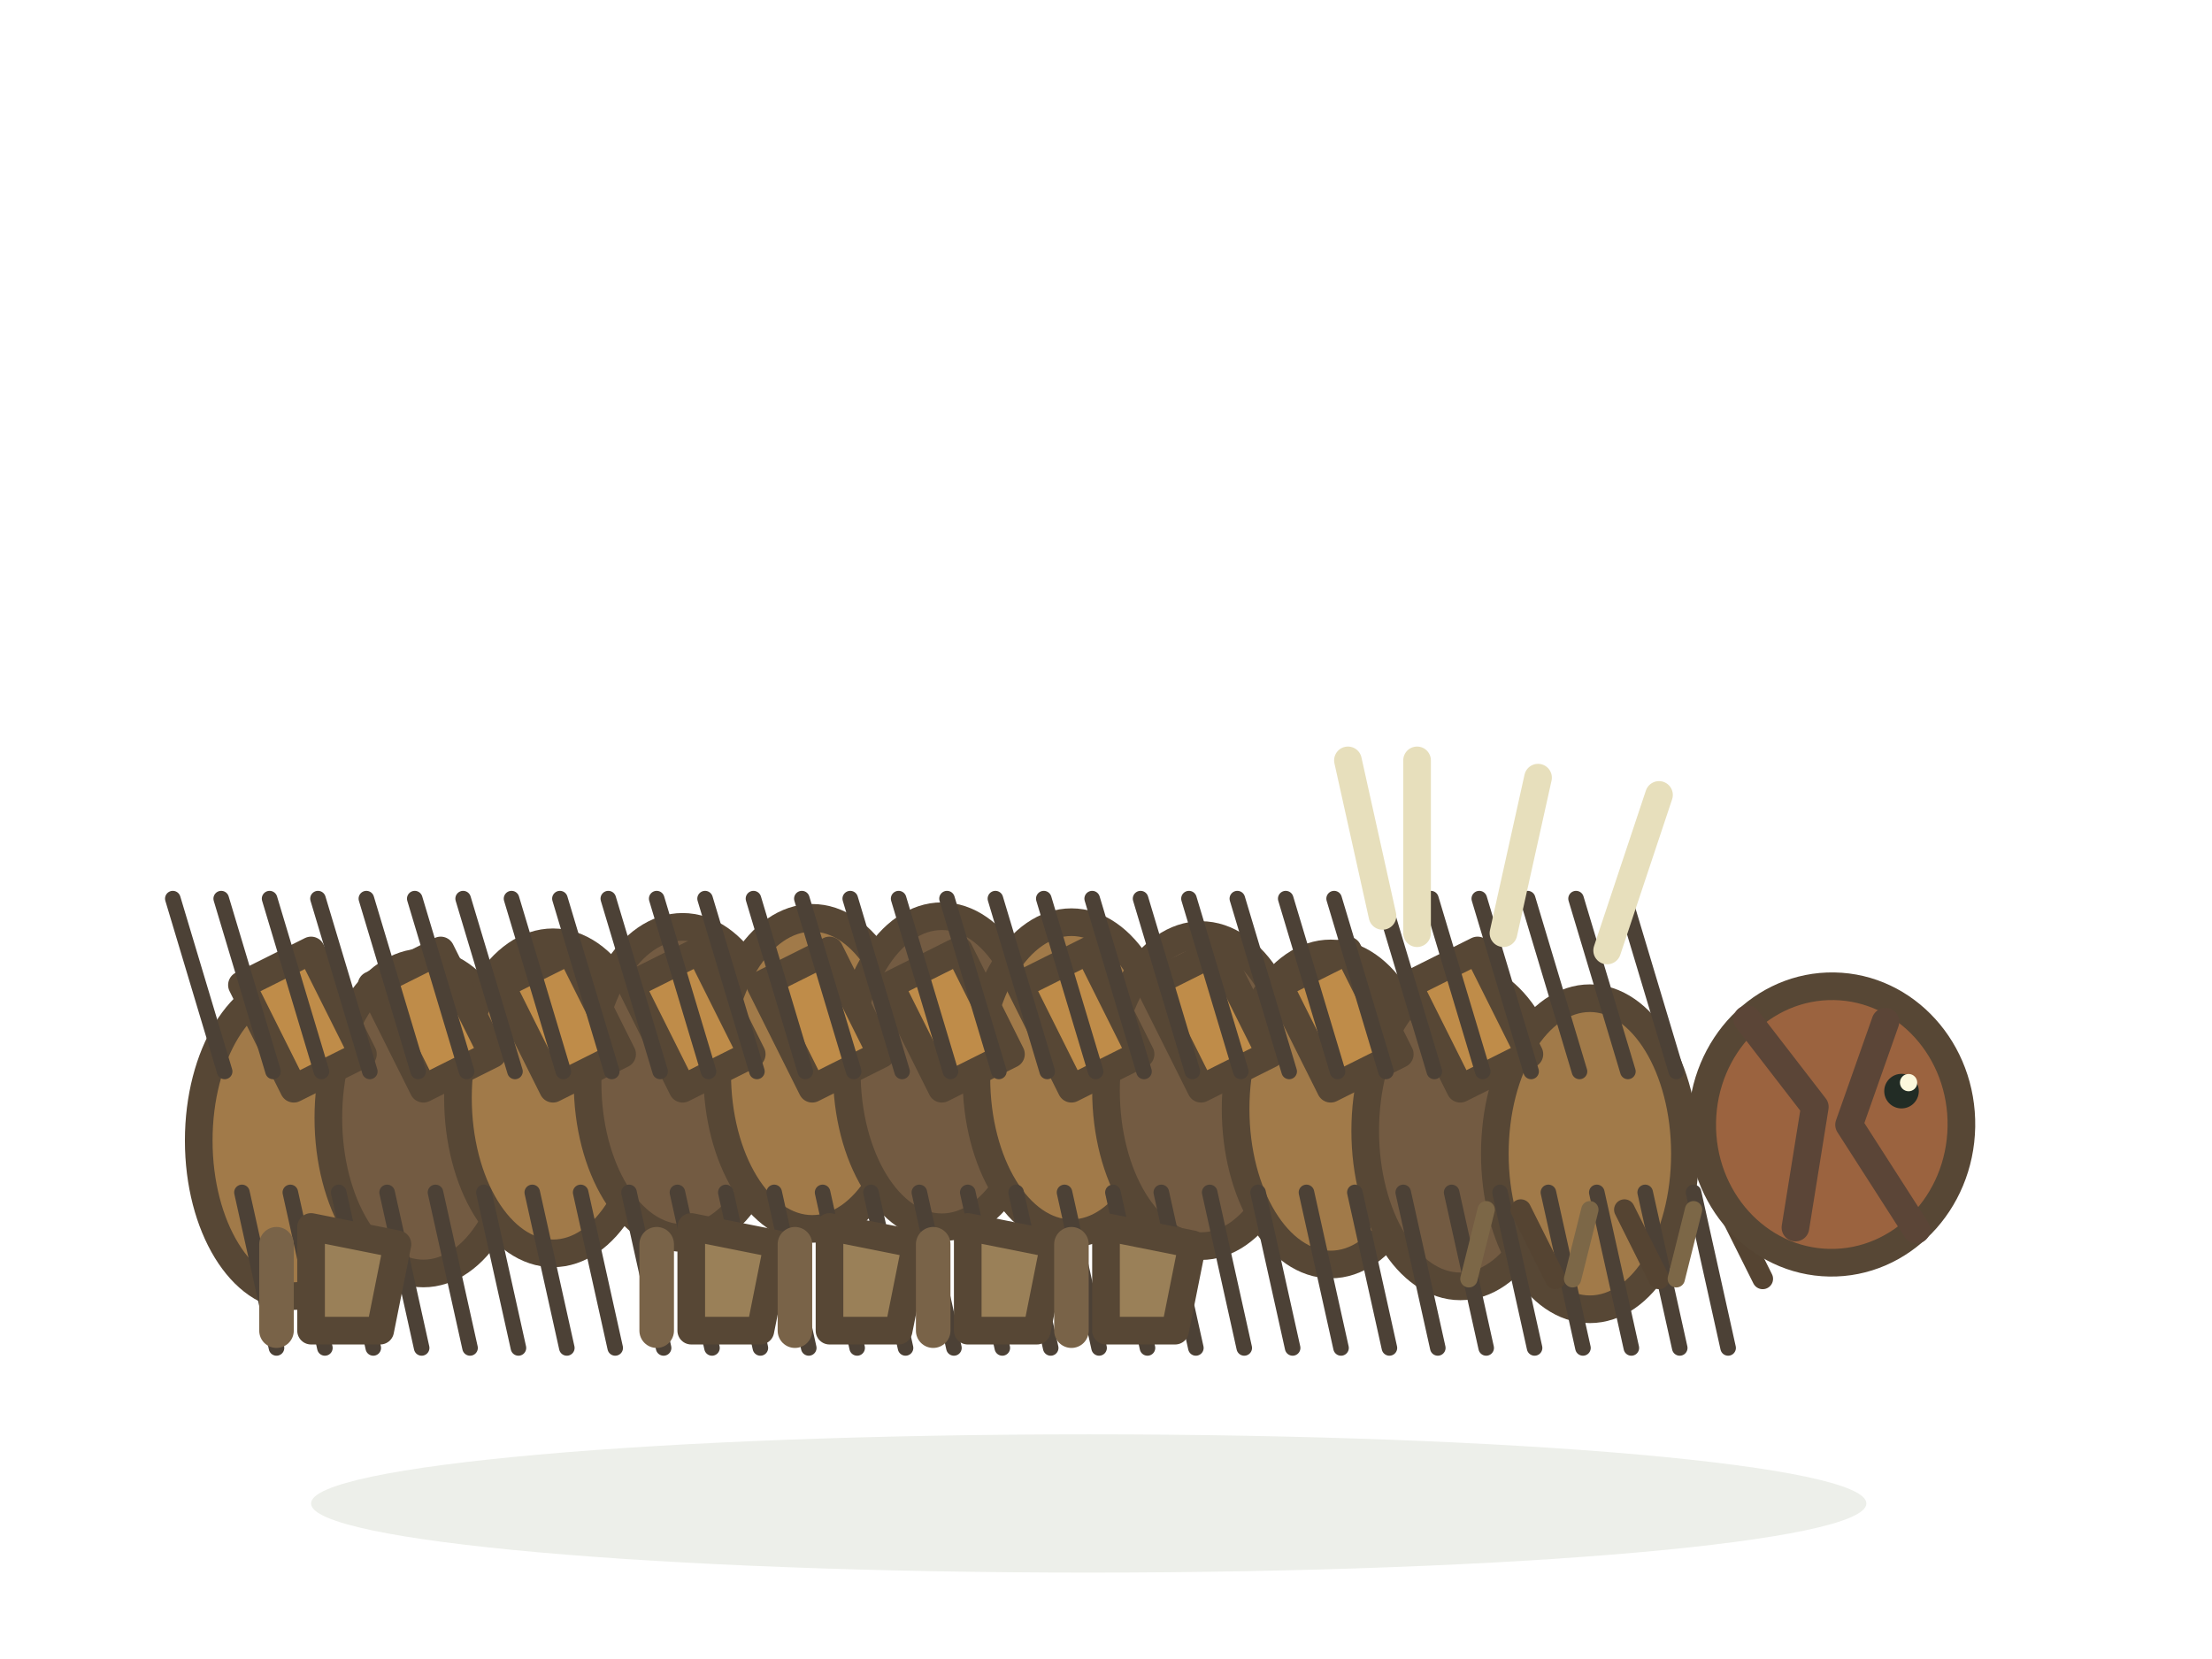
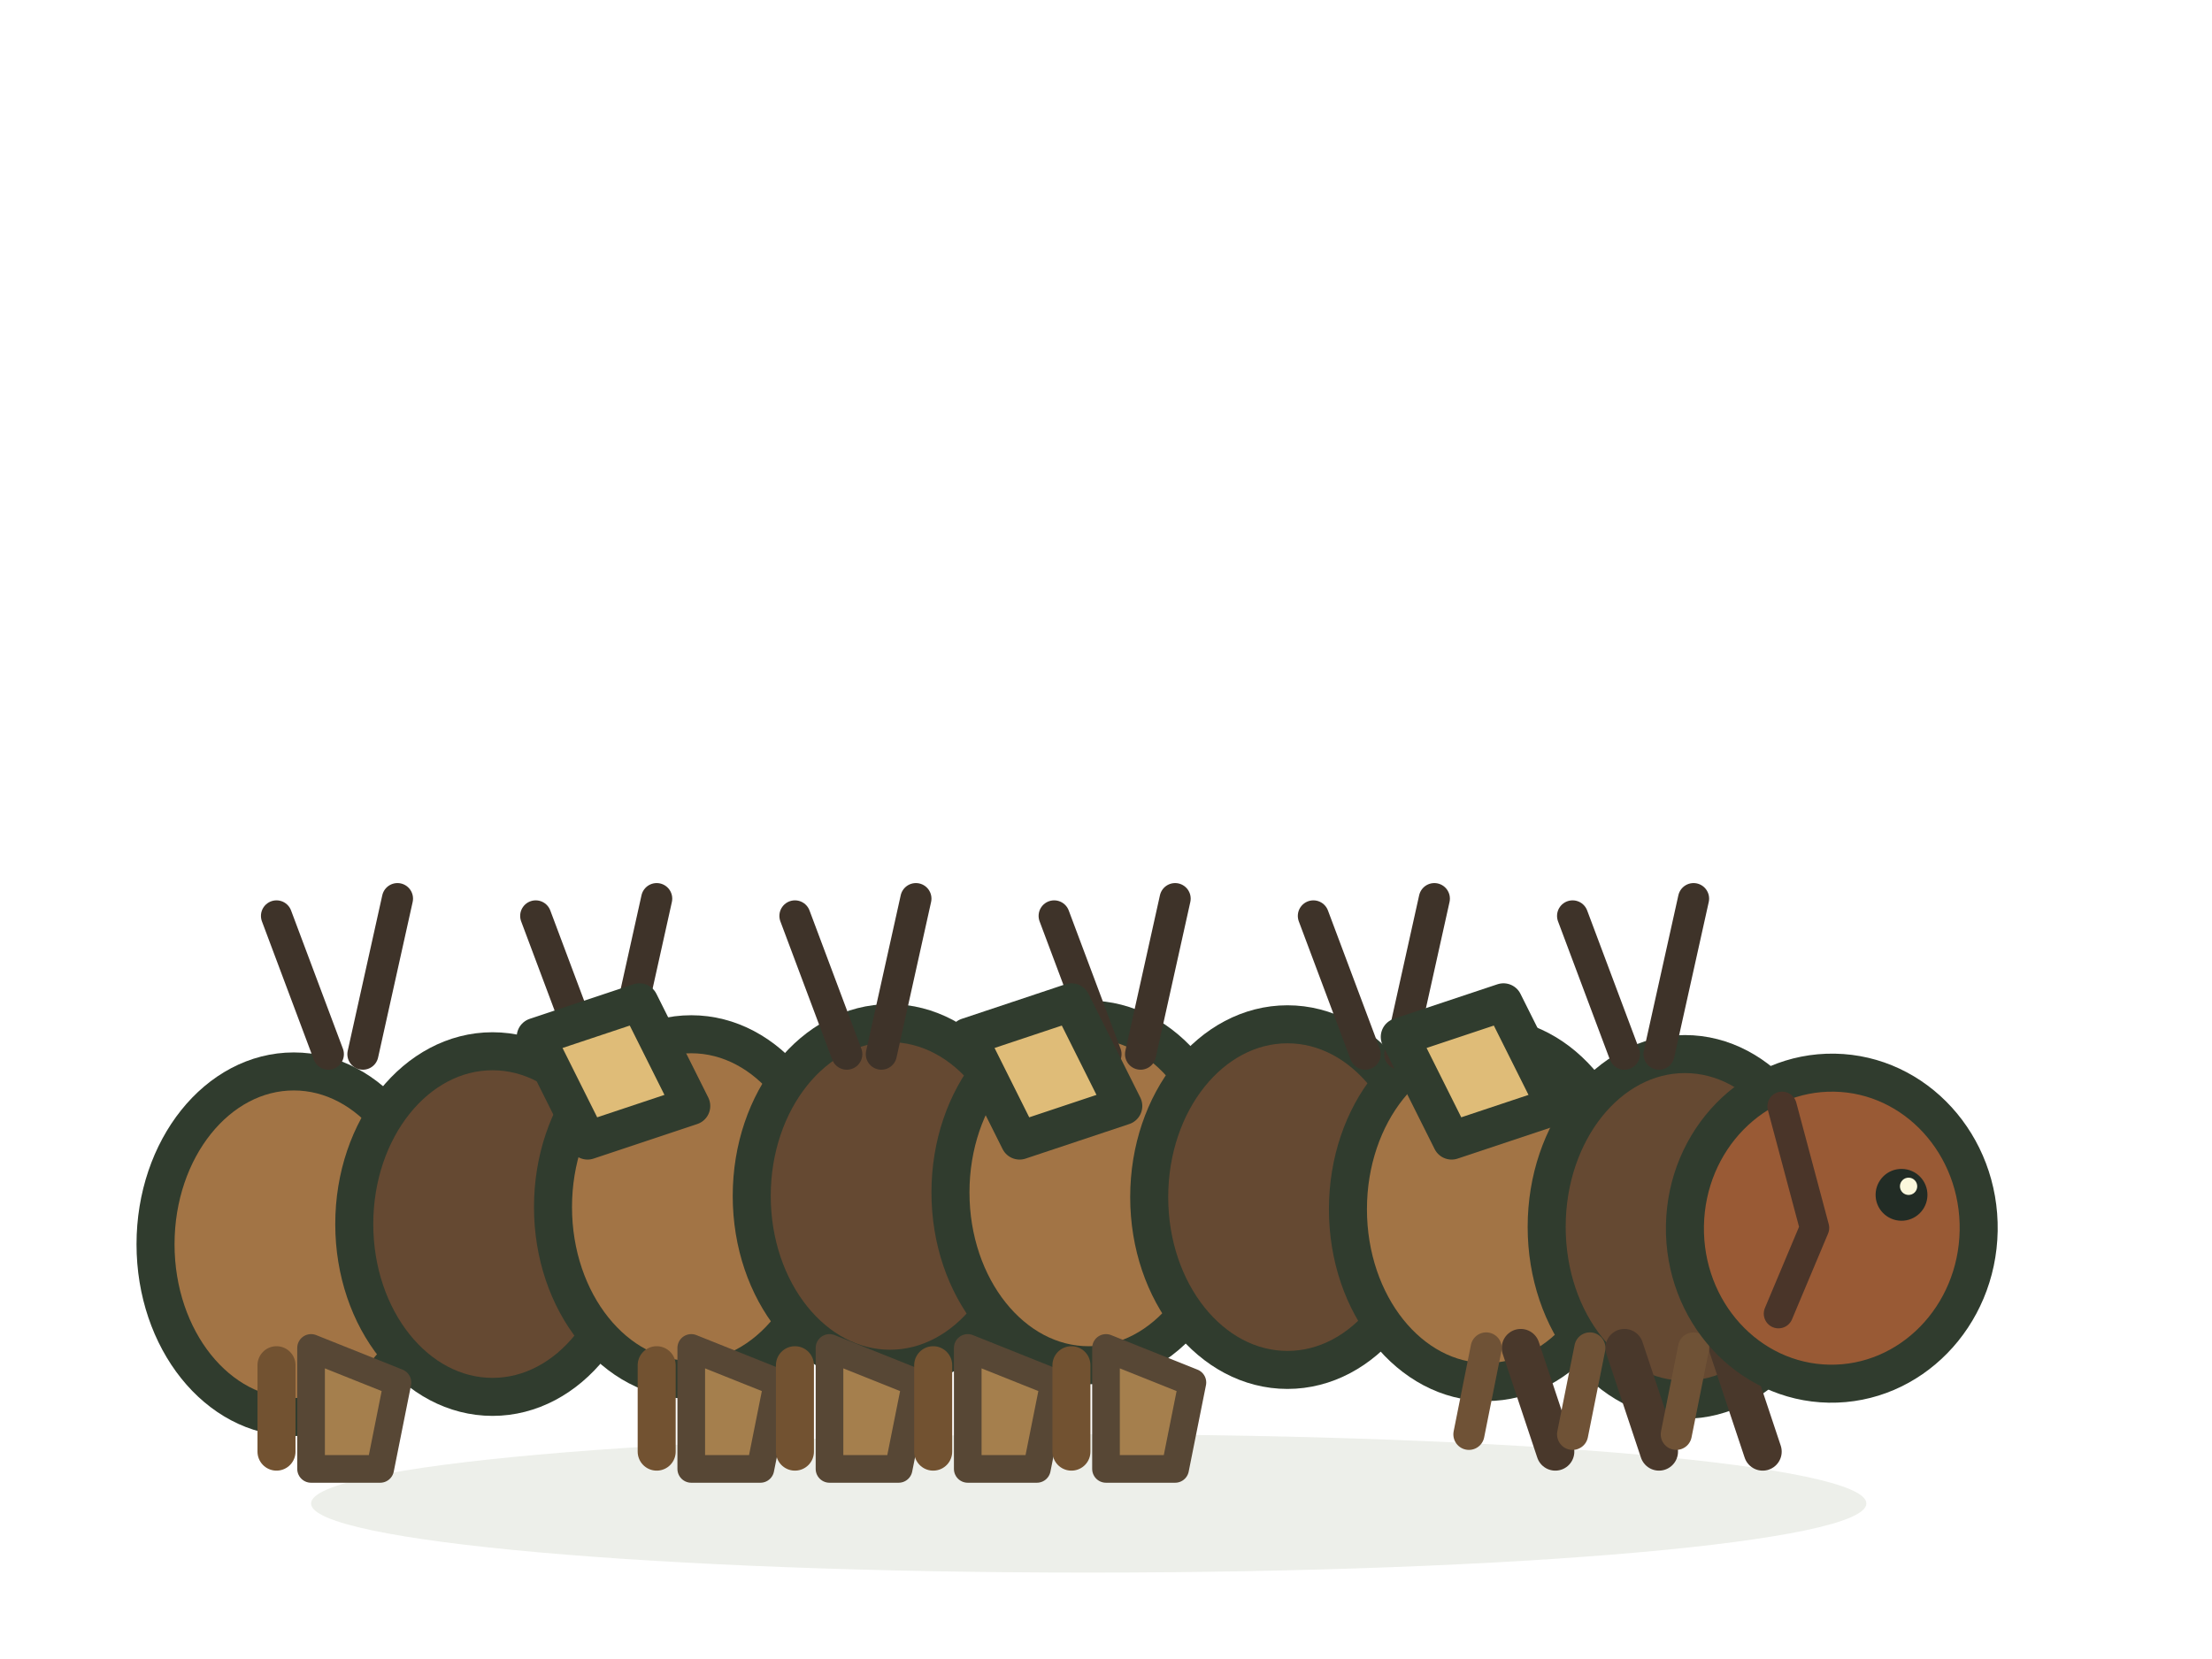
<svg xmlns="http://www.w3.org/2000/svg" viewBox="0 0 128 96" width="128" height="96">
  <defs>
    <g id="body">
-       <g data-part="segments">
-         <ellipse cx="17" cy="66" rx="5.5" ry="9" fill="#a17a49" />
-         <ellipse cx="24.5" cy="64.691" rx="5.5" ry="9" fill="#735b42" />
-         <ellipse cx="32" cy="63.527" rx="5.5" ry="9" fill="#a17a49" />
-         <ellipse cx="39.5" cy="62.634" rx="5.5" ry="9" fill="#735b42" />
-         <ellipse cx="47" cy="62.112" rx="5.5" ry="9" fill="#a17a49" />
-         <ellipse cx="54.5" cy="62.018" rx="5.5" ry="9" fill="#735b42" />
-         <ellipse cx="62" cy="62.363" rx="5.5" ry="9" fill="#a17a49" />
-         <ellipse cx="69.5" cy="63.108" rx="5.5" ry="9" fill="#735b42" />
-         <ellipse cx="77" cy="64.171" rx="5.5" ry="9" fill="#a17a49" />
-         <ellipse cx="84.5" cy="65.436" rx="5.5" ry="9" fill="#735b42" />
-         <ellipse cx="92" cy="66.762" rx="5.5" ry="9" fill="#a17a49" />
-         <path d="M14 57l4-2 3 6-4 2Z" fill="#bf8c49" />
-         <path d="M21.5 57l4-2 3 6-4 2Z" fill="#bf8c49" />
-         <path d="M29 57l4-2 3 6-4 2Z" fill="#bf8c49" />
-         <path d="M36.5 57l4-2 3 6-4 2Z" fill="#bf8c49" />
-         <path d="M44 57l4-2 3 6-4 2Z" fill="#bf8c49" />
-         <path d="M51.5 57l4-2 3 6-4 2Z" fill="#bf8c49" />
-         <path d="M59 57l4-2 3 6-4 2Z" fill="#bf8c49" />
-         <path d="M66.5 57l4-2 3 6-4 2Z" fill="#bf8c49" />
-         <path d="M74 57l4-2 3 6-4 2Z" fill="#bf8c49" />
-         <path d="M81.5 57l4-2 3 6-4 2Z" fill="#bf8c49" />
-         <path d="M13 62l-3-10m4 17 2 9" fill="none" stroke="#4c4136" stroke-width="0.9" />
-         <path d="M15.8 62l-3-10m4 17 2 9" fill="none" stroke="#4c4136" stroke-width="0.9" />
-         <path d="M18.6 62l-3-10m4 17 2 9" fill="none" stroke="#4c4136" stroke-width="0.9" />
-         <path d="M21.4 62l-3-10m4 17 2 9" fill="none" stroke="#4c4136" stroke-width="0.9" />
-         <path d="M24.2 62l-3-10m4 17 2 9" fill="none" stroke="#4c4136" stroke-width="0.9" />
-         <path d="M27 62l-3-10m4 17 2 9" fill="none" stroke="#4c4136" stroke-width="0.9" />
-         <path d="M29.8 62l-3-10m4 17 2 9" fill="none" stroke="#4c4136" stroke-width="0.9" />
-         <path d="M32.6 62l-3-10m4 17 2 9" fill="none" stroke="#4c4136" stroke-width="0.9" />
-         <path d="M35.4 62l-3-10m4 17 2 9" fill="none" stroke="#4c4136" stroke-width="0.9" />
-         <path d="M38.2 62l-3-10m4 17 2 9" fill="none" stroke="#4c4136" stroke-width="0.9" />
-         <path d="M41 62l-3-10m4 17 2 9" fill="none" stroke="#4c4136" stroke-width="0.9" />
-         <path d="M43.8 62l-3-10m4 17 2 9" fill="none" stroke="#4c4136" stroke-width="0.9" />
-         <path d="M46.6 62l-3-10m4 17 2 9" fill="none" stroke="#4c4136" stroke-width="0.9" />
-         <path d="M49.4 62l-3-10m4 17 2 9" fill="none" stroke="#4c4136" stroke-width="0.9" />
-         <path d="M52.2 62l-3-10m4 17 2 9" fill="none" stroke="#4c4136" stroke-width="0.9" />
-         <path d="M55 62l-3-10m4 17 2 9" fill="none" stroke="#4c4136" stroke-width="0.9" />
-         <path d="M57.8 62l-3-10m4 17 2 9" fill="none" stroke="#4c4136" stroke-width="0.9" />
-         <path d="M60.6 62l-3-10m4 17 2 9" fill="none" stroke="#4c4136" stroke-width="0.9" />
-         <path d="M63.4 62l-3-10m4 17 2 9" fill="none" stroke="#4c4136" stroke-width="0.9" />
-         <path d="M66.2 62l-3-10m4 17 2 9" fill="none" stroke="#4c4136" stroke-width="0.9" />
-         <path d="M69 62l-3-10m4 17 2 9" fill="none" stroke="#4c4136" stroke-width="0.9" />
-         <path d="M71.8 62l-3-10m4 17 2 9" fill="none" stroke="#4c4136" stroke-width="0.9" />
-         <path d="M74.6 62l-3-10m4 17 2 9" fill="none" stroke="#4c4136" stroke-width="0.9" />
-         <path d="M77.4 62l-3-10m4 17 2 9" fill="none" stroke="#4c4136" stroke-width="0.9" />
-         <path d="M80.2 62l-3-10m4 17 2 9" fill="none" stroke="#4c4136" stroke-width="0.9" />
-         <path d="M83 62l-3-10m4 17 2 9" fill="none" stroke="#4c4136" stroke-width="0.9" />
-         <path d="M85.8 62l-3-10m4 17 2 9" fill="none" stroke="#4c4136" stroke-width="0.9" />
-         <path d="M88.6 62l-3-10m4 17 2 9" fill="none" stroke="#4c4136" stroke-width="0.9" />
-         <path d="M91.4 62l-3-10m4 17 2 9" fill="none" stroke="#4c4136" stroke-width="0.9" />
-         <path d="M94.2 62l-3-10m4 17 2 9" fill="none" stroke="#4c4136" stroke-width="0.9" />
-         <path d="M97 62l-3-10m4 17 2 9" fill="none" stroke="#4c4136" stroke-width="0.9" />
-         <path d="M80 53l-2-9m4 10v-10m5 10 2-9m4 10 3-9" fill="none" stroke="#e7dfbc" stroke-width="1.6" />
+       <g stroke="#303c2e" stroke-width="2.2">
+         <g data-part="segments">
+           <ellipse cx="17" cy="72" rx="8" ry="10" fill="#a27445" />
+           <ellipse cx="28.5" cy="70.832" rx="8" ry="10" fill="#654932" />
+           <ellipse cx="40" cy="69.848" rx="8" ry="10" fill="#a27445" />
+           <ellipse cx="51.5" cy="69.204" rx="8" ry="10" fill="#654932" />
+           <ellipse cx="63" cy="69.001" rx="8" ry="10" fill="#a27445" />
+           <ellipse cx="74.5" cy="69.272" rx="8" ry="10" fill="#654932" />
+           <ellipse cx="86" cy="69.974" rx="8" ry="10" fill="#a27445" />
+           <ellipse cx="97.5" cy="70.995" rx="8" ry="10" fill="#654932" />
+           <g data-part="dorsal-tufts">
+             <path d="M19 61l-3-8m5 8 2-9" fill="none" stroke="#3e3329" stroke-width="1.8" />
+             <path d="M34 61l-3-8m5 8 2-9" fill="none" stroke="#3e3329" stroke-width="1.8" />
+             <path d="M49 61l-3-8m5 8 2-9" fill="none" stroke="#3e3329" stroke-width="1.8" />
+             <path d="M64 61l-3-8m5 8 2-9" fill="none" stroke="#3e3329" stroke-width="1.8" />
+             <path d="M79 61l-3-8m5 8 2-9" fill="none" stroke="#3e3329" stroke-width="1.8" />
+             <path d="M94 61l-3-8m5 8 2-9" fill="none" stroke="#3e3329" stroke-width="1.8" />
+           </g>
+           <g data-part="back-markings">
+             <path d="M31 60l6-2 3 6-6 2Z" fill="#dfbc78" />
+             <path d="M56 60l6-2 3 6-6 2Z" fill="#dfbc78" />
+             <path d="M81 60l6-2 3 6-6 2Z" fill="#dfbc78" />
+           </g>
+         </g>
      </g>
    </g>
    <g id="head">
-       <g data-part="head">
-         <ellipse cx="106" cy="65" rx="7.5" ry="8" fill="#9b633f" />
-         <path d="M101 59 105 64l-1 7m5-12-2 6 4 6" fill="none" stroke="#5b4537" />
-         <ellipse cx="110" cy="63" rx="1" ry="1" fill="#222c25" stroke="none" />
-         <ellipse cx="110.4" cy="62.5" rx="0.5" ry="0.5" fill="#fcf8dc" stroke="none" />
+       <g stroke="#303c2e" stroke-width="2.2">
+         <g data-part="head">
+           <ellipse cx="106" cy="71" rx="8.5" ry="9" fill="#995a35" />
+           <path d="M103 64l2 7-2 5" fill="none" stroke="#4a3529" stroke-width="1.7" />
+           <ellipse cx="110" cy="69" rx="1.5" ry="1.5" fill="#222c25" stroke="none" />
+           <ellipse cx="110.4" cy="68.5" rx="0.5" ry="0.5" fill="#fcf8dc" stroke="none" />
+         </g>
      </g>
    </g>
    <g id="legs0">
      <g data-part="legs">
        <g data-part="thoracic-legs" data-count="6">
-           <path d="M88 70l2 4" fill="none" stroke="#554432" stroke-width="1.2" />
-           <path d="M86 70l-1 4" fill="none" stroke="#7c6747" stroke-width="1" />
-           <path d="M94 70l2 4" fill="none" stroke="#554432" stroke-width="1.2" />
-           <path d="M92 70l-1 4" fill="none" stroke="#7c6747" stroke-width="1" />
-           <path d="M100 70l2 4" fill="none" stroke="#554432" stroke-width="1.2" />
-           <path d="M98 70l-1 4" fill="none" stroke="#7c6747" stroke-width="1" />
+           <path d="M88 78l2 6" fill="none" stroke="#49382b" stroke-width="2.2" />
+           <path d="M86 78l-1 5" fill="none" stroke="#6f5236" stroke-width="1.8" />
+           <path d="M94 78l2 6" fill="none" stroke="#49382b" stroke-width="2.2" />
+           <path d="M92 78l-1 5" fill="none" stroke="#6f5236" stroke-width="1.8" />
+           <path d="M100 78l2 6" fill="none" stroke="#49382b" stroke-width="2.2" />
+           <path d="M98 78l-1 5" fill="none" stroke="#6f5236" stroke-width="1.8" />
        </g>
        <g data-part="prolegs" data-count="10">
-           <path d="M18 71v6h4l1-5Z" fill="#9a8058" />
-           <path d="M16 72v5" fill="none" stroke="#796348" stroke-width="2" />
-           <path d="M40 71v6h4l1-5Z" fill="#9a8058" />
-           <path d="M38 72v5" fill="none" stroke="#796348" stroke-width="2" />
-           <path d="M48 71v6h4l1-5Z" fill="#9a8058" />
-           <path d="M46 72v5" fill="none" stroke="#796348" stroke-width="2" />
-           <path d="M56 71v6h4l1-5Z" fill="#9a8058" />
-           <path d="M54 72v5" fill="none" stroke="#796348" stroke-width="2" />
-           <path d="M64 71v6h4l1-5Z" fill="#9a8058" />
-           <path d="M62 72v5" fill="none" stroke="#796348" stroke-width="2" />
+           <path d="M18 78v7h4l1-5Z" fill="#a57f4d" />
+           <path d="M16 79v5" fill="none" stroke="#725231" stroke-width="2.2" />
+           <path d="M40 78v7h4l1-5Z" fill="#a57f4d" />
+           <path d="M38 79v5" fill="none" stroke="#725231" stroke-width="2.2" />
+           <path d="M48 78v7h4l1-5Z" fill="#a57f4d" />
+           <path d="M46 79v5" fill="none" stroke="#725231" stroke-width="2.2" />
+           <path d="M56 78v7h4l1-5Z" fill="#a57f4d" />
+           <path d="M54 79v5" fill="none" stroke="#725231" stroke-width="2.2" />
+           <path d="M64 78v7h4l1-5Z" fill="#a57f4d" />
+           <path d="M62 79v5" fill="none" stroke="#725231" stroke-width="2.2" />
        </g>
      </g>
    </g>
    <g id="legs1">
      <g data-part="legs">
        <g data-part="thoracic-legs" data-count="6">
-           <path d="M88 70l2 6" fill="none" stroke="#554432" stroke-width="1.2" />
-           <path d="M86 70l-1 4" fill="none" stroke="#7c6747" stroke-width="1" />
-           <path d="M94 70l2 6" fill="none" stroke="#554432" stroke-width="1.2" />
-           <path d="M92 70l-1 4" fill="none" stroke="#7c6747" stroke-width="1" />
-           <path d="M100 70l2 6" fill="none" stroke="#554432" stroke-width="1.2" />
-           <path d="M98 70l-1 4" fill="none" stroke="#7c6747" stroke-width="1" />
+           <path d="M88 78l2 7" fill="none" stroke="#49382b" stroke-width="2.2" />
+           <path d="M86 78l-1 5" fill="none" stroke="#6f5236" stroke-width="1.8" />
+           <path d="M94 78l2 7" fill="none" stroke="#49382b" stroke-width="2.2" />
+           <path d="M92 78l-1 5" fill="none" stroke="#6f5236" stroke-width="1.8" />
+           <path d="M100 78l2 7" fill="none" stroke="#49382b" stroke-width="2.2" />
+           <path d="M98 78l-1 5" fill="none" stroke="#6f5236" stroke-width="1.8" />
        </g>
        <g data-part="prolegs" data-count="10">
-           <path d="M18 71v8h4l1-5Z" fill="#9a8058" />
-           <path d="M16 72v5" fill="none" stroke="#796348" stroke-width="2" />
-           <path d="M40 71v8h4l1-5Z" fill="#9a8058" />
-           <path d="M38 72v5" fill="none" stroke="#796348" stroke-width="2" />
-           <path d="M48 71v8h4l1-5Z" fill="#9a8058" />
-           <path d="M46 72v5" fill="none" stroke="#796348" stroke-width="2" />
-           <path d="M56 71v8h4l1-5Z" fill="#9a8058" />
-           <path d="M54 72v5" fill="none" stroke="#796348" stroke-width="2" />
-           <path d="M64 71v8h4l1-5Z" fill="#9a8058" />
-           <path d="M62 72v5" fill="none" stroke="#796348" stroke-width="2" />
+           <path d="M18 78v8h4l1-5Z" fill="#a57f4d" />
+           <path d="M16 79v5" fill="none" stroke="#725231" stroke-width="2.2" />
+           <path d="M40 78v8h4l1-5Z" fill="#a57f4d" />
+           <path d="M38 79v5" fill="none" stroke="#725231" stroke-width="2.2" />
+           <path d="M48 78v8h4l1-5Z" fill="#a57f4d" />
+           <path d="M46 79v5" fill="none" stroke="#725231" stroke-width="2.2" />
+           <path d="M56 78v8h4l1-5Z" fill="#a57f4d" />
+           <path d="M54 79v5" fill="none" stroke="#725231" stroke-width="2.2" />
+           <path d="M64 78v8h4l1-5Z" fill="#a57f4d" />
+           <path d="M62 79v5" fill="none" stroke="#725231" stroke-width="2.2" />
        </g>
      </g>
    </g>
    <g id="shell" />
    <g id="wing0" />
    <g id="wing1" />
  </defs>
  <view id="idle-0" viewBox="0 0 128 96" />
  <view id="idle-1" viewBox="0 96 128 96" />
  <view id="move-0" viewBox="0 192 128 96" />
  <view id="move-1" viewBox="0 288 128 96" />
  <view id="eat-0" viewBox="0 384 128 96" />
  <view id="eat-1" viewBox="0 480 128 96" />
  <g transform="translate(0 0)">
    <ellipse cx="63" cy="87" rx="45" ry="4" fill="#647849" opacity=".12" stroke="none" />
    <g stroke="#574735" stroke-width="1.6" stroke-linejoin="round" stroke-linecap="round">
      <g transform="translate(0 0)">
        <use href="#body" />
        <use href="#legs0" />
        <use href="#shell" />
        <use href="#wing0" />
-         <g transform="rotate(1 102 65)">
+         <g transform="rotate(1 102 71)">
          <use href="#head" />
        </g>
      </g>
    </g>
  </g>
  <g transform="translate(0 96)">
    <ellipse cx="63" cy="87" rx="45" ry="4" fill="#647849" opacity=".12" stroke="none" />
    <g stroke="#574735" stroke-width="1.6" stroke-linejoin="round" stroke-linecap="round">
      <g transform="translate(0 0)">
        <use href="#body" />
        <use href="#legs0" />
        <use href="#shell" />
        <use href="#wing0" />
-         <g transform="rotate(-1 102 65)">
+         <g transform="rotate(-1 102 71)">
          <use href="#head" />
        </g>
      </g>
    </g>
  </g>
  <g transform="translate(0 192)">
    <ellipse cx="63" cy="87" rx="45" ry="4" fill="#647849" opacity=".12" stroke="none" />
    <g stroke="#574735" stroke-width="1.6" stroke-linejoin="round" stroke-linecap="round">
      <g transform="translate(0 0)">
        <use href="#body" />
        <use href="#legs0" />
        <use href="#shell" />
        <use href="#wing0" />
-         <g transform="rotate(-3 102 65)">
+         <g transform="rotate(-3 102 71)">
          <use href="#head" />
        </g>
      </g>
    </g>
  </g>
  <g transform="translate(0 288)">
    <ellipse cx="63" cy="87" rx="45" ry="4" fill="#647849" opacity=".12" stroke="none" />
    <g stroke="#574735" stroke-width="1.6" stroke-linejoin="round" stroke-linecap="round">
      <g transform="translate(0 -2)">
        <use href="#body" />
        <use href="#legs1" />
        <use href="#shell" />
        <use href="#wing1" />
-         <g transform="rotate(4 102 65)">
+         <g transform="rotate(4 102 71)">
          <use href="#head" />
        </g>
      </g>
    </g>
  </g>
  <g transform="translate(0 384)">
    <ellipse cx="63" cy="87" rx="45" ry="4" fill="#647849" opacity=".12" stroke="none" />
    <g stroke="#574735" stroke-width="1.6" stroke-linejoin="round" stroke-linecap="round">
      <g transform="translate(0 0)">
        <use href="#body" />
        <use href="#legs0" />
        <use href="#shell" />
        <use href="#wing0" />
-         <g transform="rotate(10 102 65)">
+         <g transform="rotate(10 102 71)">
          <use href="#head" />
        </g>
        <path d="M109 64l3 6m-6-3 3 4" fill="none" stroke="#60834e" stroke-width="3" />
      </g>
    </g>
  </g>
  <g transform="translate(0 480)">
    <ellipse cx="63" cy="87" rx="45" ry="4" fill="#647849" opacity=".12" stroke="none" />
    <g stroke="#574735" stroke-width="1.6" stroke-linejoin="round" stroke-linecap="round">
      <g transform="translate(0 0)">
        <use href="#body" />
        <use href="#legs1" />
        <use href="#shell" />
        <use href="#wing0" />
-         <g transform="rotate(19 102 65)">
+         <g transform="rotate(19 102 71)">
          <use href="#head" />
        </g>
        <path d="M109 64l6 3m-6-3 3 4" fill="none" stroke="#60834e" stroke-width="3" />
      </g>
    </g>
  </g>
</svg>
